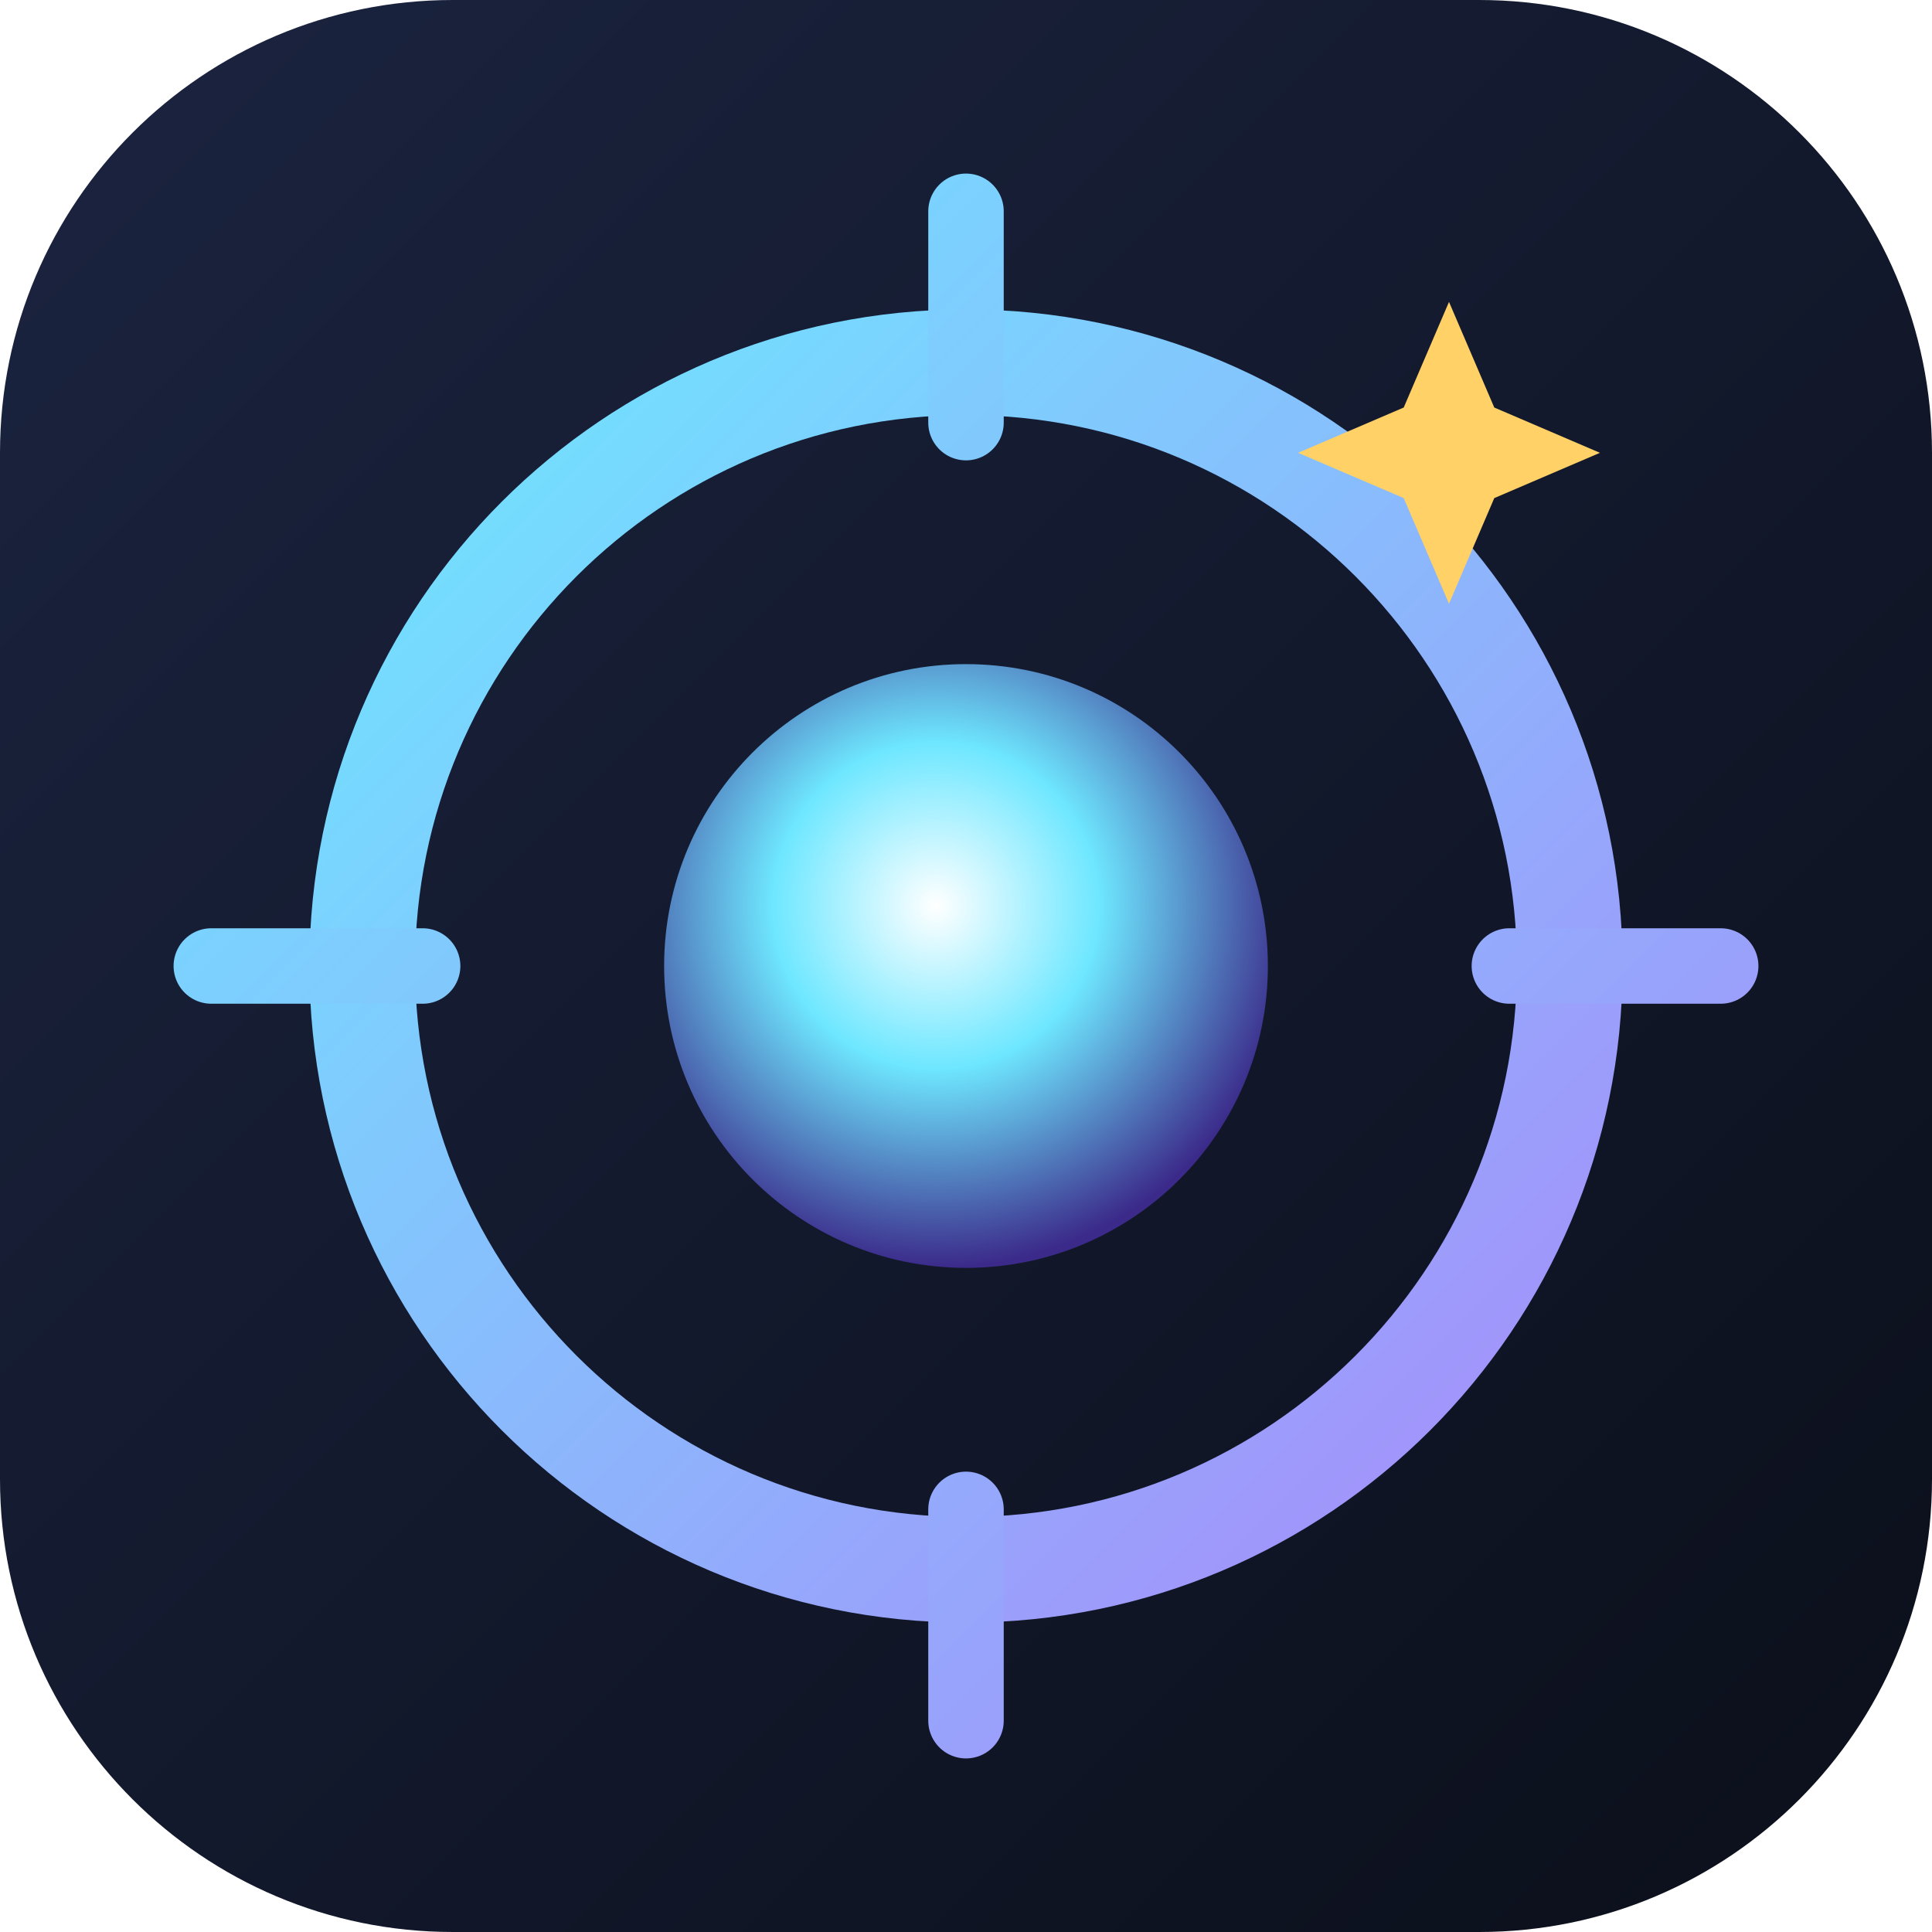
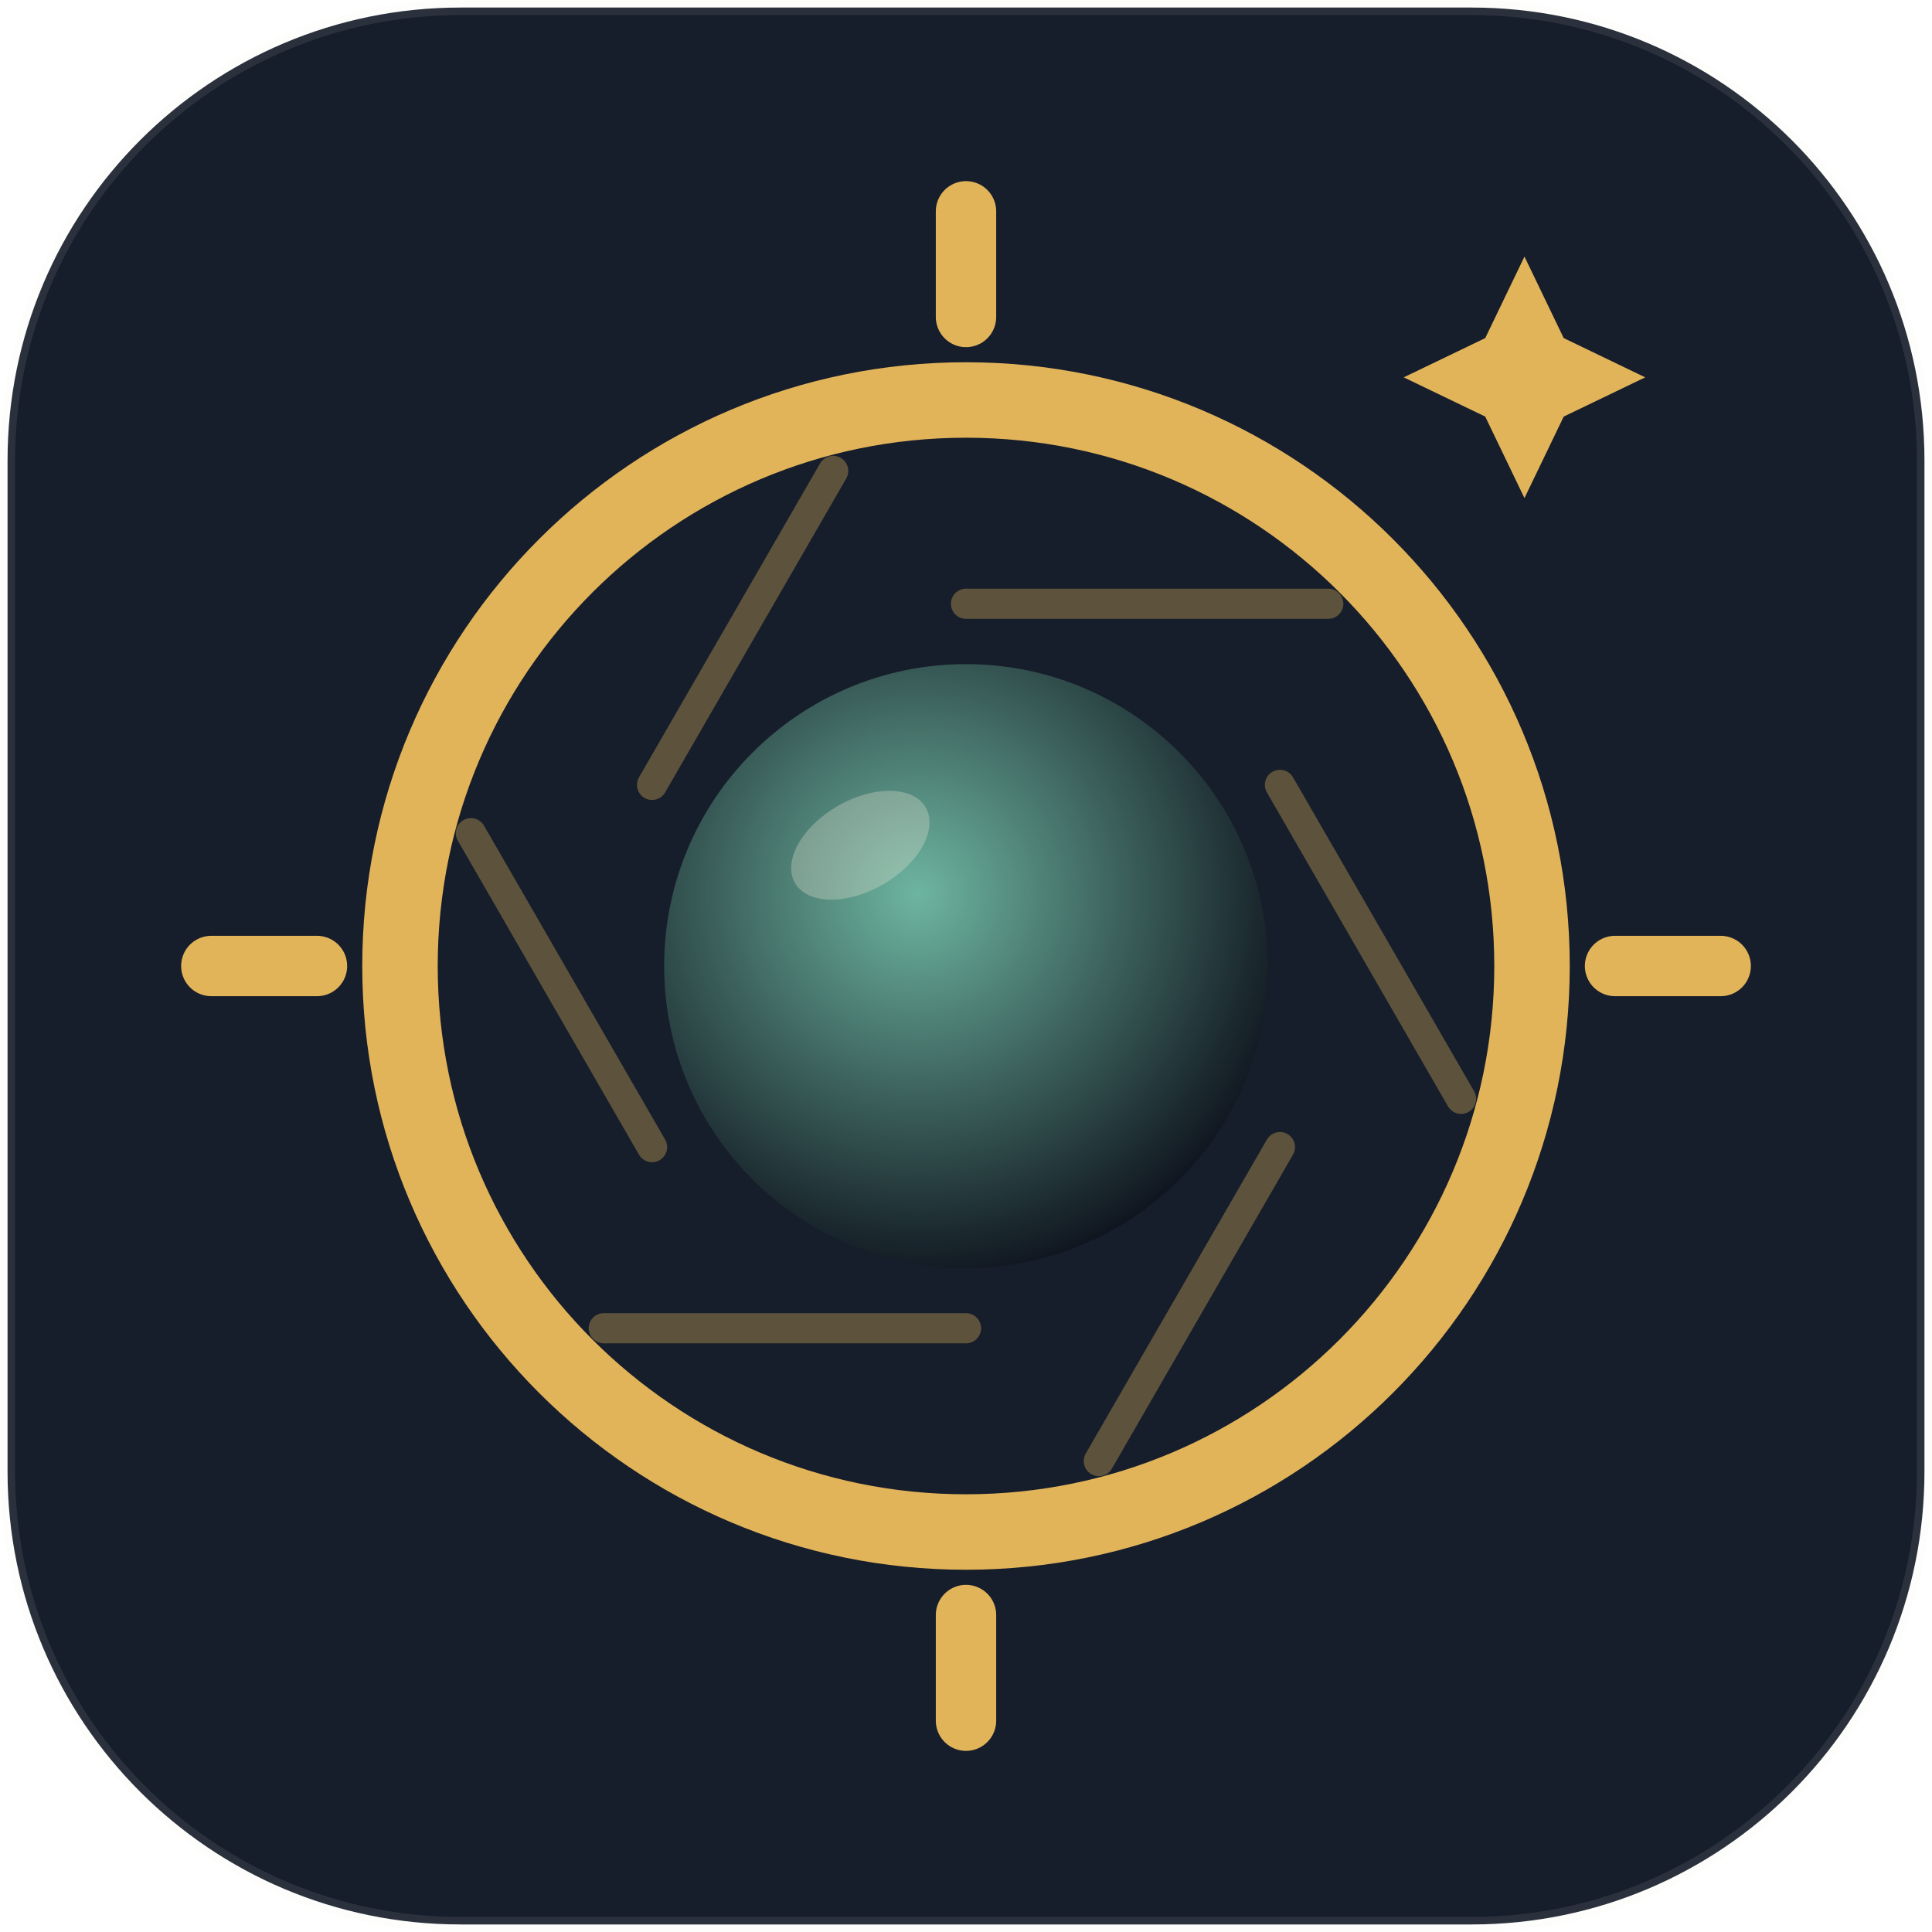
<svg xmlns="http://www.w3.org/2000/svg" viewBox="0 0 128 128" width="128" height="128">
  <defs>
-     <linearGradient id="bg" x1="0" y1="0" x2="1" y2="1">
-       <stop offset="0" stop-color="#1b2440" />
-       <stop offset="1" stop-color="#0b0f1a" />
-     </linearGradient>
-     <linearGradient id="ring" x1="0" y1="0" x2="1" y2="1">
-       <stop offset="0" stop-color="#6ee7ff" />
-       <stop offset="1" stop-color="#a78bfa" />
-     </linearGradient>
-     <radialGradient id="core" cx="45%" cy="40%" r="60%">
-       <stop offset="0" stop-color="#fff" />
-       <stop offset=".45" stop-color="#6ee7ff" />
-       <stop offset="1" stop-color="#3b2a8a" />
+     <radialGradient id="ws-lens" cx="42%" cy="38%" r="65%">
+       <stop offset="0" stop-color="#6DB5A0" />
+       <stop offset="1" stop-color="#0F141E" />
    </radialGradient>
  </defs>
-   <rect width="128" height="128" rx="30" fill="url(#bg)" />
-   <circle cx="64" cy="64" r="40" fill="none" stroke="url(#ring)" stroke-width="7" />
-   <path d="M64 14 v14 M64 100 v14 M14 64 h14 M100 64 h14" stroke="url(#ring)" stroke-width="5" stroke-linecap="round" />
-   <circle cx="64" cy="64" r="20" fill="url(#core)" />
-   <path d="M96 20 l3 7 7 3 -7 3 -3 7 -3 -7 -7 -3 7 -3z" fill="#ffd166" />
+   <rect x=".5" y=".5" width="127" height="127" rx="30" fill="#161D2B" stroke="#EDE6D6" stroke-opacity=".1" />
+   <g stroke="#E2B45A" stroke-opacity=".35" stroke-width="2" stroke-linecap="round" fill="none">
+     <path d="M64 40h24" />
+     <path d="M84.8 52l12 20.8" />
+     <path d="M84.8 76l-12 20.8" />
+     <path d="M64 88H40" />
+     <path d="M43.2 76l-12-20.8" />
+     <path d="M43.2 52l12-20.8" />
+   </g>
+   <circle cx="64" cy="64" r="20" fill="url(#ws-lens)" />
+   <ellipse cx="57" cy="56" rx="5" ry="3" fill="#EDE6D6" opacity=".3" transform="rotate(-30 57 56)" />
+   <circle cx="64" cy="64" r="37.5" fill="none" stroke="#E2B45A" stroke-width="5" />
+   <path d="M64 14v7M64 107v7M14 64h7M107 64h7" fill="none" stroke="#E2B45A" stroke-width="4" stroke-linecap="round" />
+   <path d="M101 17l2.6 5.4 5.4 2.6-5.4 2.6-2.6 5.4-2.6-5.4-5.4-2.6 5.4-2.6z" fill="#E2B45A" />
</svg>
